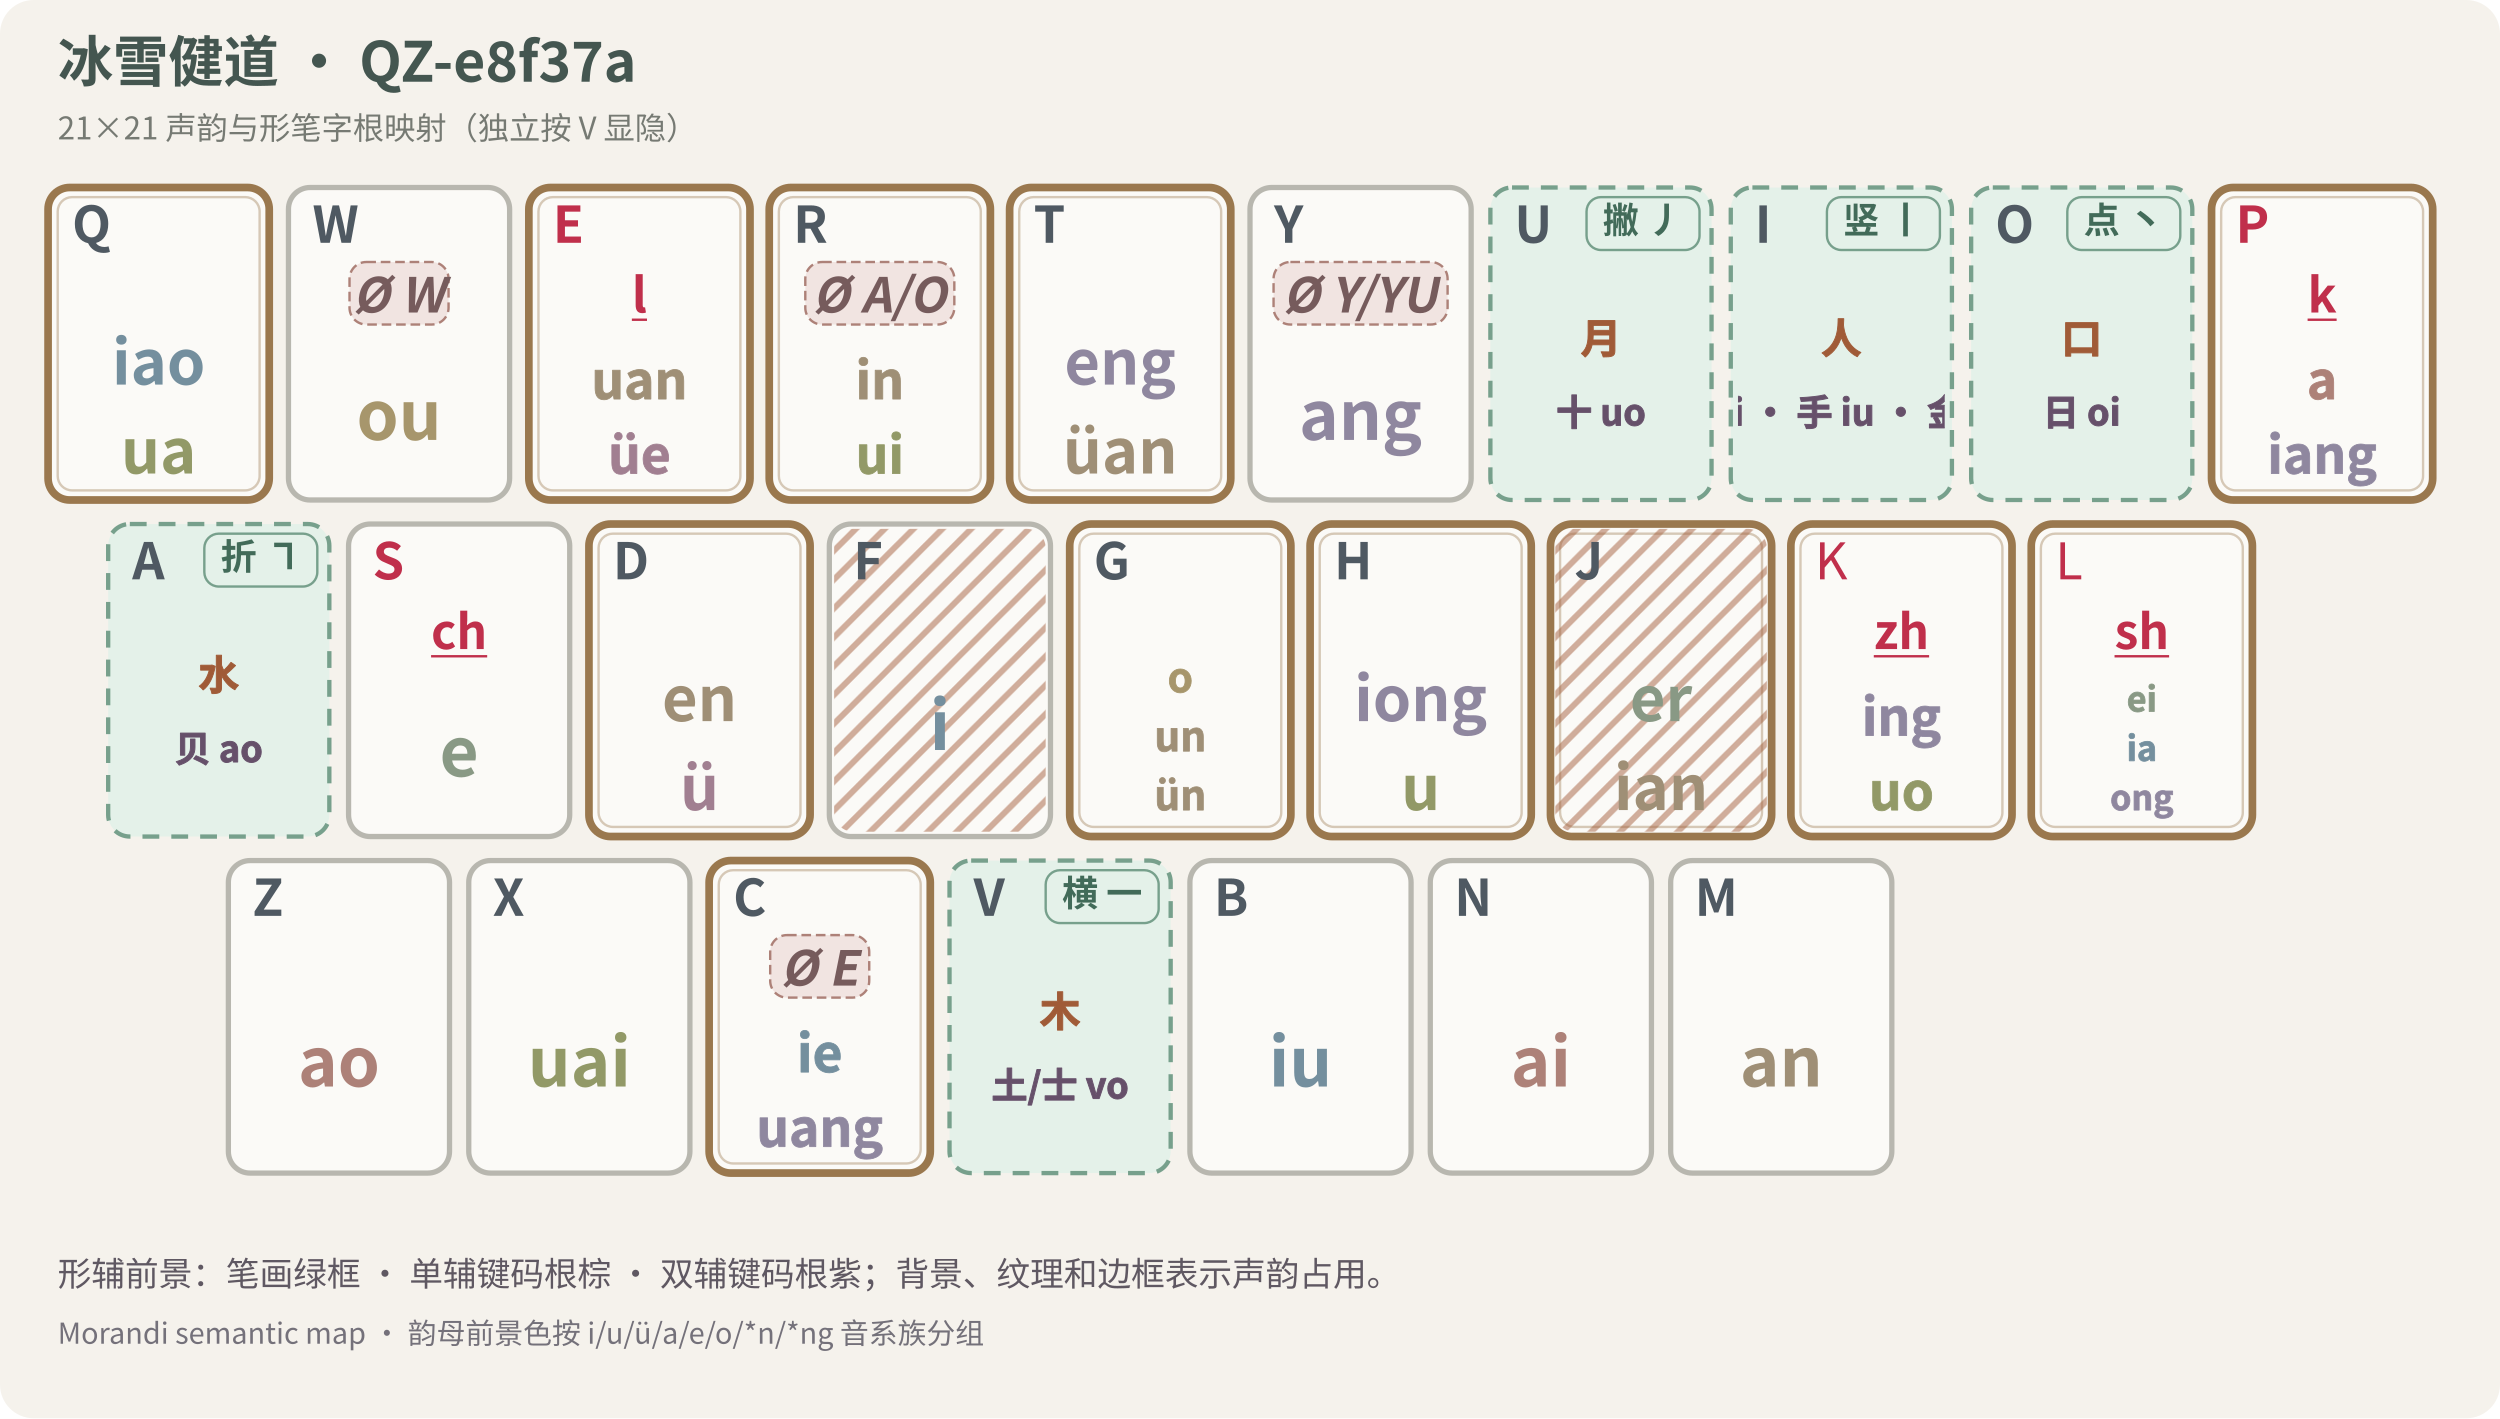
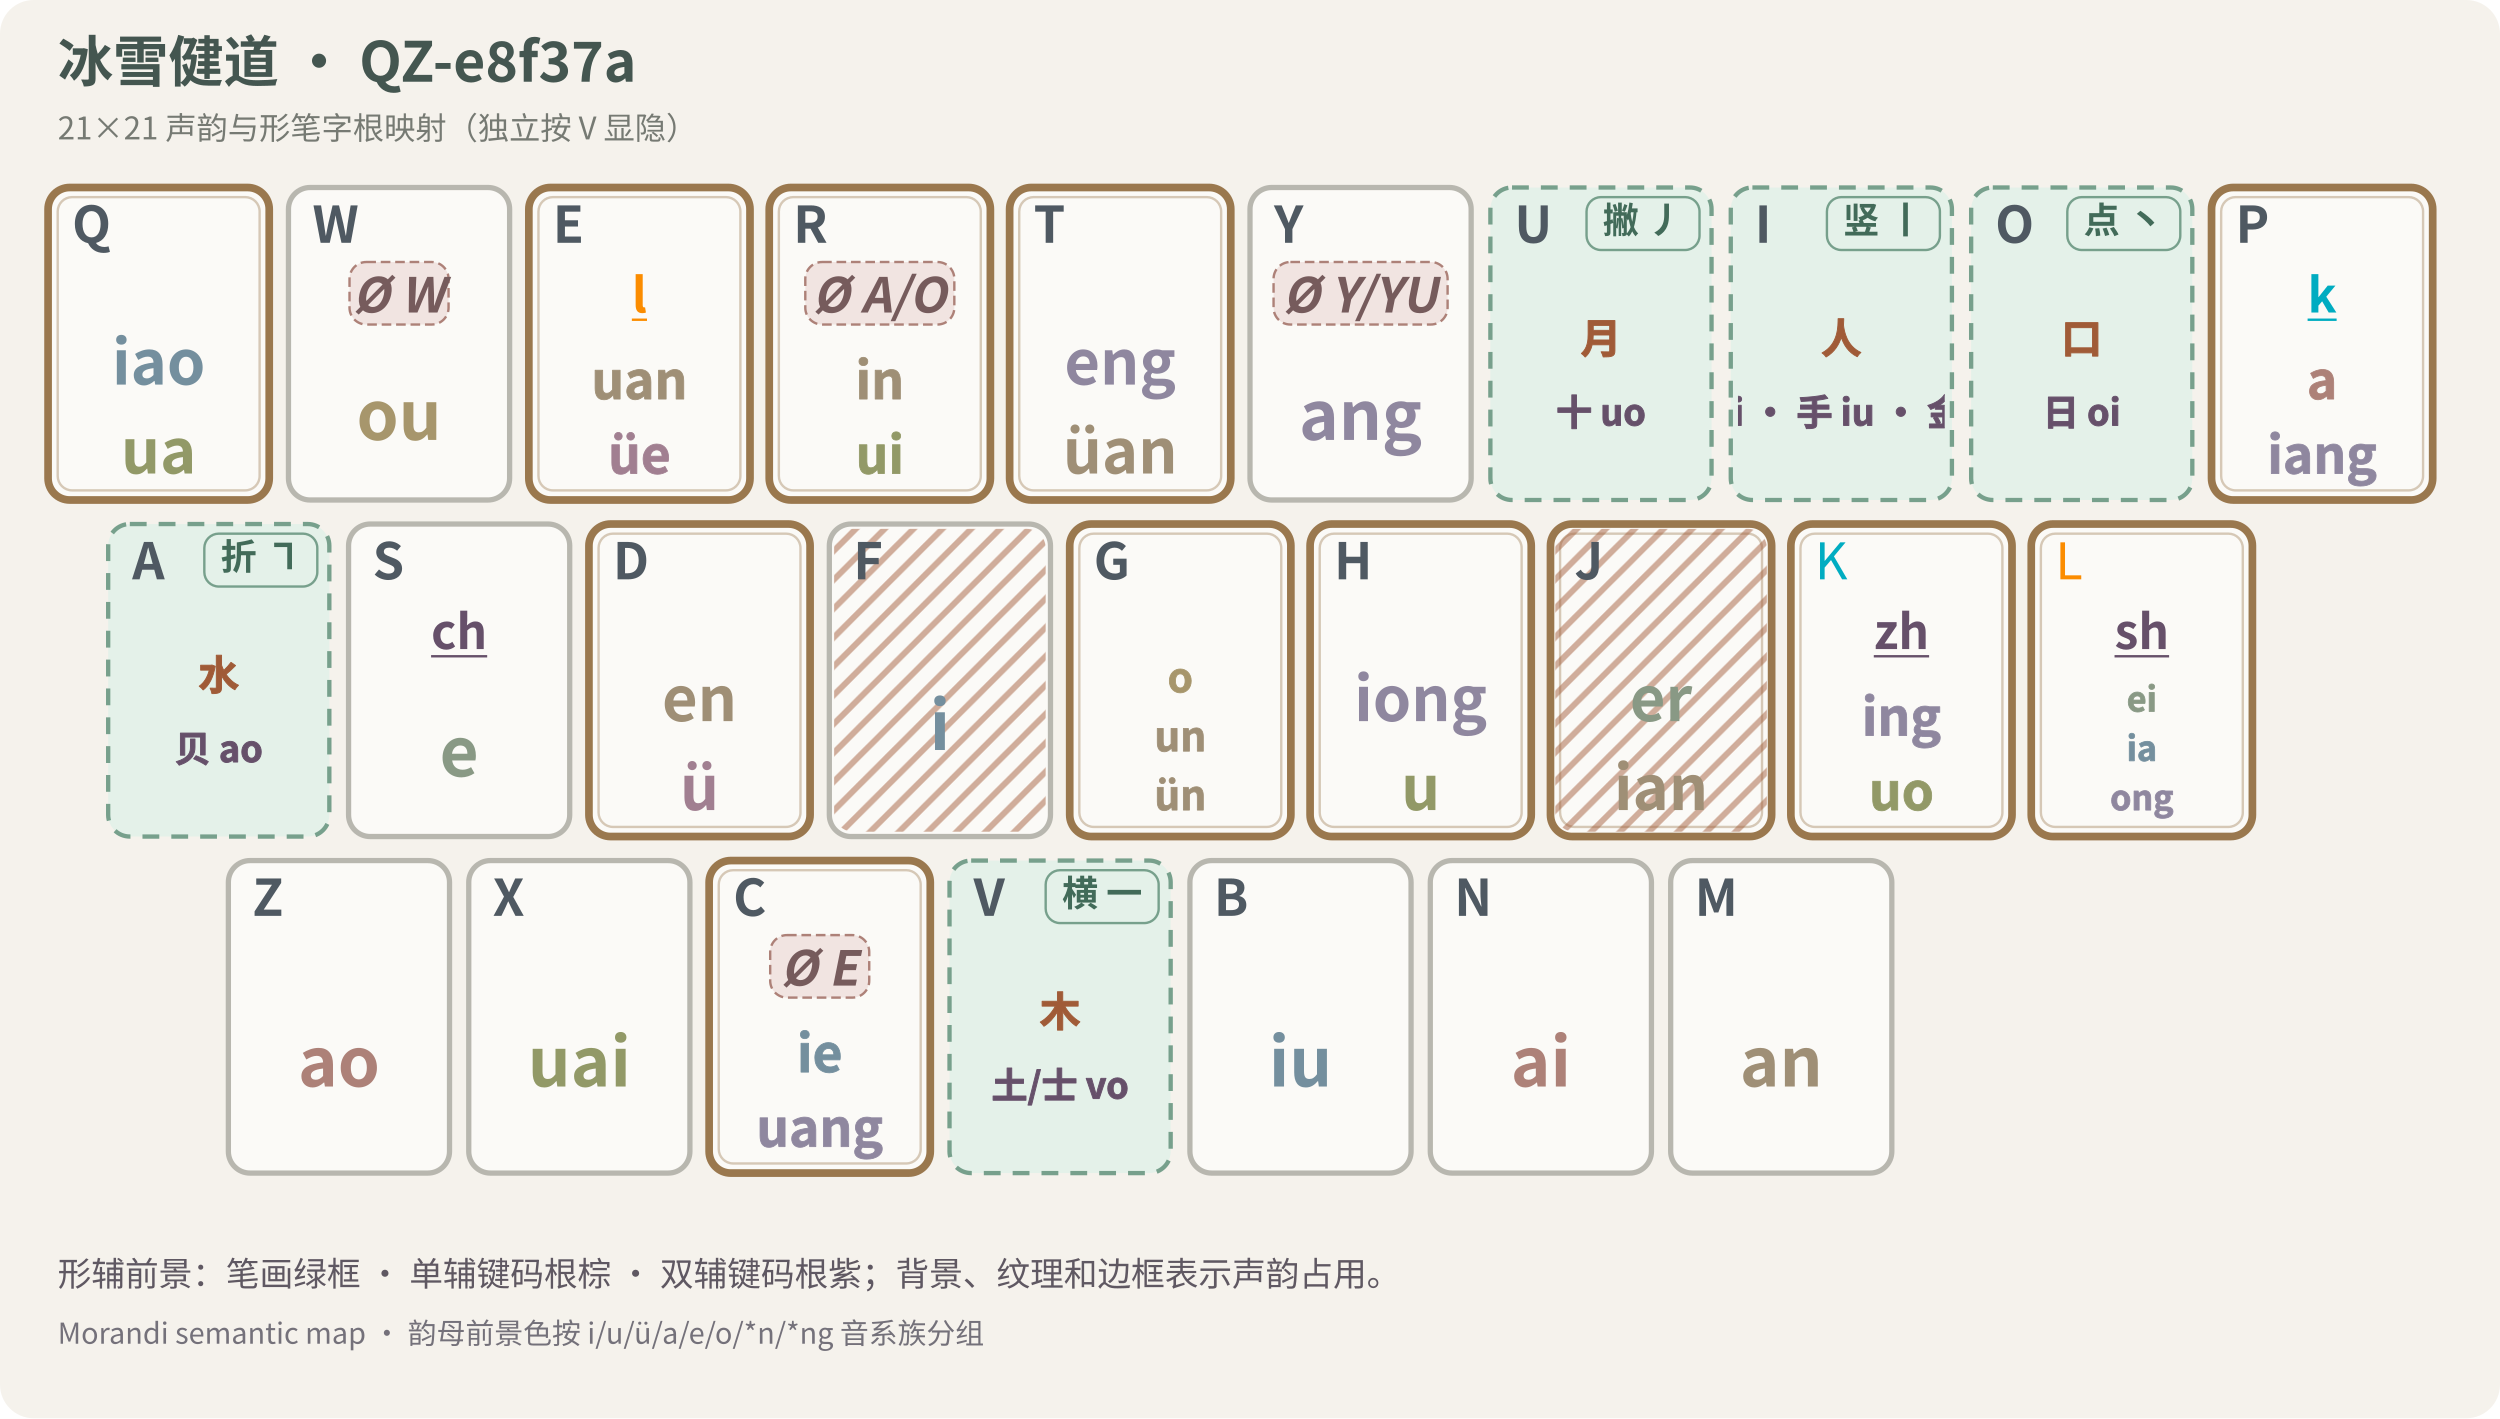
<svg xmlns="http://www.w3.org/2000/svg" class="keysvg nf4-keysvg" viewBox="0 0 1040 590" role="img" aria-labelledby="title desc">
  <defs>
    <pattern id="nf4-both" width="12" height="12" patternUnits="userSpaceOnUse">
      <rect width="12" height="12" fill="#fbfaf7" />
    </pattern>
    <pattern id="nf4-ionly" width="9" height="9" patternUnits="userSpaceOnUse">
      <rect width="9" height="9" fill="#e3eef4" />
      <path d="M2 0V9M7 0V9" stroke="#7399ad" stroke-opacity=".18" />
    </pattern>
    <pattern id="nf4-ronly" width="10" height="10" patternUnits="userSpaceOnUse">
      <rect width="10" height="10" fill="#f6ebd6" />
      <circle cx="3" cy="3" r="1.15" fill="#b39253" fill-opacity=".3" />
    </pattern>
    <pattern id="nf4-none" width="10" height="10" patternUnits="userSpaceOnUse">
      <rect width="10" height="10" fill="#eeece8" />
      <path d="M0 10L10 0" stroke="#aaa6a4" stroke-opacity=".14" />
    </pattern>
    <pattern id="nf4-multi" width="9" height="9" patternUnits="userSpaceOnUse">
      <rect width="9" height="9" fill="#f8efe2" />
      <path d="M-2 2L2-2M0 9L9 0M7 11L11 7" stroke="#9a784e" stroke-width="1.6" stroke-opacity=".27" />
    </pattern>
    <pattern id="nf4-anchor" width="12" height="12" patternUnits="userSpaceOnUse">
      <path d="M-3 3L3-3M0 12L12 0M9 15L15 9" stroke="#a05b37" stroke-width="2.5" stroke-opacity=".48" />
    </pattern>
  </defs>
  <rect width="1040" height="590" rx="14" fill="#f5f2ec" />
  <text x="24" y="34" font-family="Microsoft YaHei UI, Noto Sans CJK SC, sans-serif" font-size="23" fill="#445650" text-anchor="start" font-weight="760">冰雪健道 · QZ-e8f37a</text>
  <text x="24" y="58" font-family="Microsoft YaHei UI, Noto Sans CJK SC, sans-serif" font-size="13" fill="#767a73" text-anchor="start" font-weight="500">21×21 声韵与形笔字根映射（独立按 V 显隐）</text>
  <g data-key="Q" data-role="sound" data-multi="true">
    <clipPath id="snow_jiandao-clip-0-0">
      <rect x="23" y="81" width="86" height="124" rx="7" />
    </clipPath>
    <rect x="20" y="78" width="92" height="130" rx="9" fill="#fbfaf7" stroke="#9a784e" stroke-width="3.2" />
    <rect x="24" y="82" width="84" height="122" rx="6" fill="none" stroke="#9a784e" stroke-opacity=".38" />
    <g clip-path="url(#snow_jiandao-clip-0-0)">
      <text x="30" y="101" font-family="Microsoft YaHei UI, Noto Sans CJK SC, sans-serif" font-size="21" fill="#4f5962" text-anchor="start" font-weight="800" data-key-label="true">Q</text>
      <text x="66" y="160" font-family="Microsoft YaHei UI, Noto Sans CJK SC, sans-serif" font-size="25.53" fill="#748f9e" text-anchor="middle" font-weight="600" data-final="iao">iao</text>
      <text x="66" y="197" font-family="Microsoft YaHei UI, Noto Sans CJK SC, sans-serif" font-size="25.53" fill="#929967" text-anchor="middle" font-weight="600" data-final="ua">ua</text>
    </g>
  </g>
  <g data-key="W" data-role="sound">
    <clipPath id="snow_jiandao-clip-0-1">
      <rect x="123" y="81" width="86" height="124" rx="7" />
    </clipPath>
    <rect x="120" y="78" width="92" height="130" rx="9" fill="#fbfaf7" stroke="#b8b7af" stroke-width="2.2" />
    <g clip-path="url(#snow_jiandao-clip-0-1)">
      <text x="130" y="101" font-family="Microsoft YaHei UI, Noto Sans CJK SC, sans-serif" font-size="21" fill="#4f5962" text-anchor="start" font-weight="800" data-key-label="true">W</text>
      <rect x="145.4" y="109" width="41.2" height="26" rx="7" fill="#f1e4e1" stroke="#ad8178" stroke-dasharray="4 2" />
      <text x="166" y="130" text-anchor="middle" font-family="Microsoft YaHei UI, Noto Sans CJK SC, sans-serif" font-size="20" font-weight="700" font-style="italic" fill="#765b5c">Ø W</text>
      <text x="166" y="183" font-family="Microsoft YaHei UI, Noto Sans CJK SC, sans-serif" font-size="28" fill="#a7966c" text-anchor="middle" font-weight="600" data-final="ou">ou</text>
    </g>
  </g>
  <g data-key="E" data-role="sound" data-multi="true">
    <clipPath id="snow_jiandao-clip-0-2">
      <rect x="223" y="81" width="86" height="124" rx="7" />
    </clipPath>
    <rect x="220" y="78" width="92" height="130" rx="9" fill="#fbfaf7" stroke="#9a784e" stroke-width="3.2" />
    <rect x="224" y="82" width="84" height="122" rx="6" fill="none" stroke="#9a784e" stroke-opacity=".38" />
    <g clip-path="url(#snow_jiandao-clip-0-2)">
-       <text x="230" y="101" font-family="Microsoft YaHei UI, Noto Sans CJK SC, sans-serif" font-size="21" fill="#c02f4b" text-anchor="start" font-weight="800" data-key-label="true">E</text>
-       <text x="266" y="130" text-anchor="middle" font-family="Microsoft YaHei UI, Noto Sans CJK SC, sans-serif" font-size="20" font-weight="700" text-decoration="underline" fill="#c02f4b">l</text>
+       <text x="230" y="101" font-family="Microsoft YaHei UI, Noto Sans CJK SC, sans-serif" font-size="21" fill="#4f5962" text-anchor="start" font-weight="800" data-key-label="true">E</text>
+       <text x="266" y="130" text-anchor="middle" font-family="Microsoft YaHei UI, Noto Sans CJK SC, sans-serif" font-size="20" font-weight="700" text-decoration="underline" fill="#fb8c00">l</text>
      <text x="266" y="166" font-family="Microsoft YaHei UI, Noto Sans CJK SC, sans-serif" font-size="21.39" fill="#9f8f76" text-anchor="middle" font-weight="800" data-final="uan" paint-order="stroke" stroke="#9f8f76" stroke-width="0.35" stroke-linejoin="round">uan</text>
      <text x="266" y="197" font-family="Microsoft YaHei UI, Noto Sans CJK SC, sans-serif" font-size="21.39" fill="#a17f91" text-anchor="middle" font-weight="800" data-final="ve" paint-order="stroke" stroke="#a17f91" stroke-width="0.35" stroke-linejoin="round">üe</text>
    </g>
  </g>
  <g data-key="R" data-role="sound" data-multi="true">
    <clipPath id="snow_jiandao-clip-0-3">
      <rect x="323" y="81" width="86" height="124" rx="7" />
    </clipPath>
    <rect x="320" y="78" width="92" height="130" rx="9" fill="#fbfaf7" stroke="#9a784e" stroke-width="3.2" />
    <rect x="324" y="82" width="84" height="122" rx="6" fill="none" stroke="#9a784e" stroke-opacity=".38" />
    <g clip-path="url(#snow_jiandao-clip-0-3)">
      <text x="330" y="101" font-family="Microsoft YaHei UI, Noto Sans CJK SC, sans-serif" font-size="21" fill="#4f5962" text-anchor="start" font-weight="800" data-key-label="true">R</text>
      <rect x="335" y="109" width="62" height="26" rx="7" fill="#f1e4e1" stroke="#ad8178" stroke-dasharray="4 2" />
      <text x="366" y="130" text-anchor="middle" font-family="Microsoft YaHei UI, Noto Sans CJK SC, sans-serif" font-size="20" font-weight="700" font-style="italic" fill="#765b5c">Ø A/O</text>
      <text x="366" y="166" font-family="Microsoft YaHei UI, Noto Sans CJK SC, sans-serif" font-size="21.39" fill="#9f8f76" text-anchor="middle" font-weight="800" data-final="in" paint-order="stroke" stroke="#9f8f76" stroke-width="0.35" stroke-linejoin="round">in</text>
      <text x="366" y="197" font-family="Microsoft YaHei UI, Noto Sans CJK SC, sans-serif" font-size="21.39" fill="#929967" text-anchor="middle" font-weight="800" data-final="ui" paint-order="stroke" stroke="#929967" stroke-width="0.35" stroke-linejoin="round">ui</text>
    </g>
  </g>
  <g data-key="T" data-role="sound" data-multi="true">
    <clipPath id="snow_jiandao-clip-0-4">
      <rect x="423" y="81" width="86" height="124" rx="7" />
    </clipPath>
    <rect x="420" y="78" width="92" height="130" rx="9" fill="#fbfaf7" stroke="#9a784e" stroke-width="3.2" />
    <rect x="424" y="82" width="84" height="122" rx="6" fill="none" stroke="#9a784e" stroke-opacity=".38" />
    <g clip-path="url(#snow_jiandao-clip-0-4)">
      <text x="430" y="101" font-family="Microsoft YaHei UI, Noto Sans CJK SC, sans-serif" font-size="21" fill="#4f5962" text-anchor="start" font-weight="800" data-key-label="true">T</text>
      <text x="466" y="160" font-family="Microsoft YaHei UI, Noto Sans CJK SC, sans-serif" font-size="25.53" fill="#8f879f" text-anchor="middle" font-weight="600" data-final="eng">eng</text>
      <text x="466" y="197" font-family="Microsoft YaHei UI, Noto Sans CJK SC, sans-serif" font-size="25.53" fill="#9f8f76" text-anchor="middle" font-weight="600" data-final="van">üan</text>
    </g>
  </g>
  <g data-key="Y" data-role="sound">
    <clipPath id="snow_jiandao-clip-0-5">
      <rect x="523" y="81" width="86" height="124" rx="7" />
    </clipPath>
    <rect x="520" y="78" width="92" height="130" rx="9" fill="#fbfaf7" stroke="#b8b7af" stroke-width="2.2" />
    <g clip-path="url(#snow_jiandao-clip-0-5)">
      <text x="530" y="101" font-family="Microsoft YaHei UI, Noto Sans CJK SC, sans-serif" font-size="21" fill="#4f5962" text-anchor="start" font-weight="800" data-key-label="true">Y</text>
      <rect x="529.8" y="109" width="72.4" height="26" rx="7" fill="#f1e4e1" stroke="#ad8178" stroke-dasharray="4 2" />
      <text x="566" y="130" text-anchor="middle" font-family="Microsoft YaHei UI, Noto Sans CJK SC, sans-serif" font-size="20" font-weight="700" font-style="italic" fill="#765b5c">Ø Y/YU</text>
      <text x="566" y="183" font-family="Microsoft YaHei UI, Noto Sans CJK SC, sans-serif" font-size="28" fill="#8f879f" text-anchor="middle" font-weight="600" data-final="ang">ang</text>
    </g>
  </g>
  <g data-key="U" data-role="auxiliary-only">
    <clipPath id="snow_jiandao-clip-0-6">
      <rect x="623" y="81" width="86" height="124" rx="7" />
    </clipPath>
    <rect x="620" y="78" width="92" height="130" rx="9" fill="#e4f1e9" stroke="#77a08c" stroke-width="1.8" stroke-dasharray="7 5" />
    <g clip-path="url(#snow_jiandao-clip-0-6)">
      <text x="630" y="101" font-family="Microsoft YaHei UI, Noto Sans CJK SC, sans-serif" font-size="21" fill="#4f5962" text-anchor="start" font-weight="800" data-key-label="true">U</text>
      <g data-aux-badge="stroke">
        <rect x="660" y="82" width="47" height="22" rx="6" fill="#e4f1e9" stroke="#77a08c" />
        <text x="683.5" y="97" font-family="Microsoft YaHei UI, Noto Sans CJK SC, sans-serif" font-size="15" fill="#426b59" text-anchor="middle" font-weight="750" data-aux-kind="stroke">撇 丿</text>
      </g>
      <text x="666" y="147" font-family="Microsoft YaHei UI, Noto Sans CJK SC, sans-serif" font-size="17" fill="#a05b37" text-anchor="middle" font-weight="800" data-aux-kind="single-root" paint-order="stroke" stroke="#a05b37" stroke-width="0.4" stroke-linejoin="round">月</text>
      <text x="666" y="177" font-family="Microsoft YaHei UI, Noto Sans CJK SC, sans-serif" font-size="15" fill="#66506a" text-anchor="middle" font-weight="800" data-aux-kind="double-root" paint-order="stroke" stroke="#66506a" stroke-width="0.4" stroke-linejoin="round">十 uo</text>
    </g>
  </g>
  <g data-key="I" data-role="auxiliary-only">
    <clipPath id="snow_jiandao-clip-0-7">
      <rect x="723" y="81" width="86" height="124" rx="7" />
    </clipPath>
    <rect x="720" y="78" width="92" height="130" rx="9" fill="#e4f1e9" stroke="#77a08c" stroke-width="1.8" stroke-dasharray="7 5" />
    <g clip-path="url(#snow_jiandao-clip-0-7)">
      <text x="730" y="101" font-family="Microsoft YaHei UI, Noto Sans CJK SC, sans-serif" font-size="21" fill="#4f5962" text-anchor="start" font-weight="800" data-key-label="true">I</text>
      <g data-aux-badge="stroke">
        <rect x="760" y="82" width="47" height="22" rx="6" fill="#e4f1e9" stroke="#77a08c" />
        <text x="783.5" y="97" font-family="Microsoft YaHei UI, Noto Sans CJK SC, sans-serif" font-size="15" fill="#426b59" text-anchor="middle" font-weight="750" data-aux-kind="stroke">竖 丨</text>
      </g>
      <text x="766" y="147" font-family="Microsoft YaHei UI, Noto Sans CJK SC, sans-serif" font-size="17" fill="#a05b37" text-anchor="middle" font-weight="800" data-aux-kind="single-root" paint-order="stroke" stroke="#a05b37" stroke-width="0.4" stroke-linejoin="round">人</text>
      <text x="766" y="177" font-family="Microsoft YaHei UI, Noto Sans CJK SC, sans-serif" font-size="15" fill="#66506a" text-anchor="middle" font-weight="800" data-aux-kind="double-root" textLength="76" lengthAdjust="spacingAndGlyphs" paint-order="stroke" stroke="#66506a" stroke-width="0.4" stroke-linejoin="round">艹 ii · 手 iu · 金 io</text>
    </g>
  </g>
  <g data-key="O" data-role="auxiliary-only">
    <clipPath id="snow_jiandao-clip-0-8">
      <rect x="823" y="81" width="86" height="124" rx="7" />
    </clipPath>
    <rect x="820" y="78" width="92" height="130" rx="9" fill="#e4f1e9" stroke="#77a08c" stroke-width="1.8" stroke-dasharray="7 5" />
    <g clip-path="url(#snow_jiandao-clip-0-8)">
      <text x="830" y="101" font-family="Microsoft YaHei UI, Noto Sans CJK SC, sans-serif" font-size="21" fill="#4f5962" text-anchor="start" font-weight="800" data-key-label="true">O</text>
      <g data-aux-badge="stroke">
        <rect x="860" y="82" width="47" height="22" rx="6" fill="#e4f1e9" stroke="#77a08c" />
        <text x="883.5" y="97" font-family="Microsoft YaHei UI, Noto Sans CJK SC, sans-serif" font-size="15" fill="#426b59" text-anchor="middle" font-weight="750" data-aux-kind="stroke">点 丶</text>
      </g>
      <text x="866" y="147" font-family="Microsoft YaHei UI, Noto Sans CJK SC, sans-serif" font-size="17" fill="#a05b37" text-anchor="middle" font-weight="800" data-aux-kind="single-root" paint-order="stroke" stroke="#a05b37" stroke-width="0.4" stroke-linejoin="round">口</text>
      <text x="866" y="177" font-family="Microsoft YaHei UI, Noto Sans CJK SC, sans-serif" font-size="15" fill="#66506a" text-anchor="middle" font-weight="800" data-aux-kind="double-root" paint-order="stroke" stroke="#66506a" stroke-width="0.4" stroke-linejoin="round">日 oi</text>
    </g>
  </g>
  <g data-key="P" data-role="sound" data-multi="true">
    <clipPath id="snow_jiandao-clip-0-9">
      <rect x="923" y="81" width="86" height="124" rx="7" />
    </clipPath>
    <rect x="920" y="78" width="92" height="130" rx="9" fill="#fbfaf7" stroke="#9a784e" stroke-width="3.2" />
    <rect x="924" y="82" width="84" height="122" rx="6" fill="none" stroke="#9a784e" stroke-opacity=".38" />
    <g clip-path="url(#snow_jiandao-clip-0-9)">
-       <text x="930" y="101" font-family="Microsoft YaHei UI, Noto Sans CJK SC, sans-serif" font-size="21" fill="#c02f4b" text-anchor="start" font-weight="800" data-key-label="true">P</text>
-       <text x="966" y="130" text-anchor="middle" font-family="Microsoft YaHei UI, Noto Sans CJK SC, sans-serif" font-size="20" font-weight="700" text-decoration="underline" fill="#c02f4b">k</text>
+       <text x="930" y="101" font-family="Microsoft YaHei UI, Noto Sans CJK SC, sans-serif" font-size="21" fill="#4f5962" text-anchor="start" font-weight="800" data-key-label="true">P</text>
+       <text x="966" y="130" text-anchor="middle" font-family="Microsoft YaHei UI, Noto Sans CJK SC, sans-serif" font-size="20" font-weight="700" text-decoration="underline" fill="#00acc1">k</text>
      <text x="966" y="166" font-family="Microsoft YaHei UI, Noto Sans CJK SC, sans-serif" font-size="21.39" fill="#ad8178" text-anchor="middle" font-weight="800" data-final="a" paint-order="stroke" stroke="#ad8178" stroke-width="0.35" stroke-linejoin="round">a</text>
      <text x="966" y="197" font-family="Microsoft YaHei UI, Noto Sans CJK SC, sans-serif" font-size="21.39" fill="#8f879f" text-anchor="middle" font-weight="800" data-final="iang" paint-order="stroke" stroke="#8f879f" stroke-width="0.35" stroke-linejoin="round">iang</text>
    </g>
  </g>
  <g data-key="A" data-role="auxiliary-only">
    <clipPath id="snow_jiandao-clip-1-0">
      <rect x="48" y="221" width="86" height="124" rx="7" />
    </clipPath>
    <rect x="45" y="218" width="92" height="130" rx="9" fill="#e4f1e9" stroke="#77a08c" stroke-width="1.8" stroke-dasharray="7 5" />
    <g clip-path="url(#snow_jiandao-clip-1-0)">
      <text x="55" y="241" font-family="Microsoft YaHei UI, Noto Sans CJK SC, sans-serif" font-size="21" fill="#4f5962" text-anchor="start" font-weight="800" data-key-label="true">A</text>
      <g data-aux-badge="stroke">
        <rect x="85" y="222" width="47" height="22" rx="6" fill="#e4f1e9" stroke="#77a08c" />
        <text x="108.5" y="237" font-family="Microsoft YaHei UI, Noto Sans CJK SC, sans-serif" font-size="15" fill="#426b59" text-anchor="middle" font-weight="750" data-aux-kind="stroke">折 ㇕</text>
      </g>
      <text x="91" y="287" font-family="Microsoft YaHei UI, Noto Sans CJK SC, sans-serif" font-size="17" fill="#a05b37" text-anchor="middle" font-weight="800" data-aux-kind="single-root" paint-order="stroke" stroke="#a05b37" stroke-width="0.4" stroke-linejoin="round">水</text>
      <text x="91" y="317" font-family="Microsoft YaHei UI, Noto Sans CJK SC, sans-serif" font-size="15" fill="#66506a" text-anchor="middle" font-weight="800" data-aux-kind="double-root" paint-order="stroke" stroke="#66506a" stroke-width="0.4" stroke-linejoin="round">贝 ao</text>
    </g>
  </g>
  <g data-key="S" data-role="sound">
    <clipPath id="snow_jiandao-clip-1-1">
      <rect x="148" y="221" width="86" height="124" rx="7" />
    </clipPath>
    <rect x="145" y="218" width="92" height="130" rx="9" fill="#fbfaf7" stroke="#b8b7af" stroke-width="2.2" />
    <g clip-path="url(#snow_jiandao-clip-1-1)">
-       <text x="155" y="241" font-family="Microsoft YaHei UI, Noto Sans CJK SC, sans-serif" font-size="21" fill="#c02f4b" text-anchor="start" font-weight="800" data-key-label="true">S</text>
-       <text x="191" y="270" text-anchor="middle" font-family="Microsoft YaHei UI, Noto Sans CJK SC, sans-serif" font-size="20" font-weight="700" text-decoration="underline" fill="#c02f4b">ch</text>
+       <text x="155" y="241" font-family="Microsoft YaHei UI, Noto Sans CJK SC, sans-serif" font-size="21" fill="#4f5962" text-anchor="start" font-weight="800" data-key-label="true">S</text>
+       <text x="191" y="270" text-anchor="middle" font-family="Microsoft YaHei UI, Noto Sans CJK SC, sans-serif" font-size="20" font-weight="700" text-decoration="underline" fill="#66506a">ch</text>
      <text x="191" y="323" font-family="Microsoft YaHei UI, Noto Sans CJK SC, sans-serif" font-size="28" fill="#899985" text-anchor="middle" font-weight="600" data-final="e">e</text>
    </g>
  </g>
  <g data-key="D" data-role="sound" data-multi="true">
    <clipPath id="snow_jiandao-clip-1-2">
      <rect x="248" y="221" width="86" height="124" rx="7" />
    </clipPath>
    <rect x="245" y="218" width="92" height="130" rx="9" fill="#fbfaf7" stroke="#9a784e" stroke-width="3.2" />
    <rect x="249" y="222" width="84" height="122" rx="6" fill="none" stroke="#9a784e" stroke-opacity=".38" />
    <g clip-path="url(#snow_jiandao-clip-1-2)">
      <text x="255" y="241" font-family="Microsoft YaHei UI, Noto Sans CJK SC, sans-serif" font-size="21" fill="#4f5962" text-anchor="start" font-weight="800" data-key-label="true">D</text>
      <text x="291" y="300" font-family="Microsoft YaHei UI, Noto Sans CJK SC, sans-serif" font-size="25.53" fill="#9f8f76" text-anchor="middle" font-weight="600" data-final="en">en</text>
      <text x="291" y="337" font-family="Microsoft YaHei UI, Noto Sans CJK SC, sans-serif" font-size="25.53" fill="#a17f91" text-anchor="middle" font-weight="600" data-final="v">ü</text>
    </g>
  </g>
  <g data-key="F" data-role="sound">
    <clipPath id="snow_jiandao-clip-1-3">
      <rect x="348" y="221" width="86" height="124" rx="7" />
    </clipPath>
    <rect x="345" y="218" width="92" height="130" rx="9" fill="#fbfaf7" stroke="#b8b7af" stroke-width="2.2" />
    <rect x="347" y="220" width="88" height="126" rx="8" fill="url(#nf4-anchor)" pointer-events="none" />
    <g clip-path="url(#snow_jiandao-clip-1-3)">
      <text x="355" y="241" font-family="Microsoft YaHei UI, Noto Sans CJK SC, sans-serif" font-size="21" fill="#4f5962" text-anchor="start" font-weight="800" data-key-label="true">F</text>
      <text x="391" y="312" font-family="Microsoft YaHei UI, Noto Sans CJK SC, sans-serif" font-size="28" fill="#748f9e" text-anchor="middle" font-weight="600" data-final="i">i</text>
    </g>
  </g>
  <g data-key="G" data-role="sound" data-multi="true">
    <clipPath id="snow_jiandao-clip-1-4">
      <rect x="448" y="221" width="86" height="124" rx="7" />
    </clipPath>
    <rect x="445" y="218" width="92" height="130" rx="9" fill="#fbfaf7" stroke="#9a784e" stroke-width="3.2" />
    <rect x="449" y="222" width="84" height="122" rx="6" fill="none" stroke="#9a784e" stroke-opacity=".38" />
    <g clip-path="url(#snow_jiandao-clip-1-4)">
      <text x="455" y="241" font-family="Microsoft YaHei UI, Noto Sans CJK SC, sans-serif" font-size="21" fill="#4f5962" text-anchor="start" font-weight="800" data-key-label="true">G</text>
      <text x="491" y="288" font-family="Microsoft YaHei UI, Noto Sans CJK SC, sans-serif" font-size="16.905" fill="#a7966c" text-anchor="middle" font-weight="800" data-final="o" paint-order="stroke" stroke="#a7966c" stroke-width="0.35" stroke-linejoin="round">o</text>
      <text x="491" y="312.5" font-family="Microsoft YaHei UI, Noto Sans CJK SC, sans-serif" font-size="16.905" fill="#9f8f76" text-anchor="middle" font-weight="800" data-final="un" paint-order="stroke" stroke="#9f8f76" stroke-width="0.35" stroke-linejoin="round">un</text>
      <text x="491" y="337" font-family="Microsoft YaHei UI, Noto Sans CJK SC, sans-serif" font-size="16.905" fill="#9f8f76" text-anchor="middle" font-weight="800" data-final="vn" paint-order="stroke" stroke="#9f8f76" stroke-width="0.35" stroke-linejoin="round">ün</text>
    </g>
  </g>
  <g data-key="H" data-role="sound" data-multi="true">
    <clipPath id="snow_jiandao-clip-1-5">
      <rect x="548" y="221" width="86" height="124" rx="7" />
    </clipPath>
    <rect x="545" y="218" width="92" height="130" rx="9" fill="#fbfaf7" stroke="#9a784e" stroke-width="3.2" />
    <rect x="549" y="222" width="84" height="122" rx="6" fill="none" stroke="#9a784e" stroke-opacity=".38" />
    <g clip-path="url(#snow_jiandao-clip-1-5)">
      <text x="555" y="241" font-family="Microsoft YaHei UI, Noto Sans CJK SC, sans-serif" font-size="21" fill="#4f5962" text-anchor="start" font-weight="800" data-key-label="true">H</text>
      <text x="591" y="300" font-family="Microsoft YaHei UI, Noto Sans CJK SC, sans-serif" font-size="25.53" fill="#8f879f" text-anchor="middle" font-weight="600" data-final="iong">iong</text>
      <text x="591" y="337" font-family="Microsoft YaHei UI, Noto Sans CJK SC, sans-serif" font-size="25.53" fill="#929967" text-anchor="middle" font-weight="600" data-final="u">u</text>
    </g>
  </g>
  <g data-key="J" data-role="sound" data-multi="true">
    <clipPath id="snow_jiandao-clip-1-6">
      <rect x="648" y="221" width="86" height="124" rx="7" />
    </clipPath>
    <rect x="645" y="218" width="92" height="130" rx="9" fill="#fbfaf7" stroke="#9a784e" stroke-width="3.2" />
    <rect x="649" y="222" width="84" height="122" rx="6" fill="none" stroke="#9a784e" stroke-opacity=".38" />
    <rect x="647" y="220" width="88" height="126" rx="8" fill="url(#nf4-anchor)" pointer-events="none" />
    <g clip-path="url(#snow_jiandao-clip-1-6)">
      <text x="655" y="241" font-family="Microsoft YaHei UI, Noto Sans CJK SC, sans-serif" font-size="21" fill="#4f5962" text-anchor="start" font-weight="800" data-key-label="true">J</text>
      <text x="691" y="300" font-family="Microsoft YaHei UI, Noto Sans CJK SC, sans-serif" font-size="25.53" fill="#899985" text-anchor="middle" font-weight="600" data-final="er">er</text>
      <text x="691" y="337" font-family="Microsoft YaHei UI, Noto Sans CJK SC, sans-serif" font-size="25.53" fill="#9f8f76" text-anchor="middle" font-weight="600" data-final="ian">ian</text>
    </g>
  </g>
  <g data-key="K" data-role="sound" data-multi="true">
    <clipPath id="snow_jiandao-clip-1-7">
      <rect x="748" y="221" width="86" height="124" rx="7" />
    </clipPath>
    <rect x="745" y="218" width="92" height="130" rx="9" fill="#fbfaf7" stroke="#9a784e" stroke-width="3.2" />
    <rect x="749" y="222" width="84" height="122" rx="6" fill="none" stroke="#9a784e" stroke-opacity=".38" />
    <g clip-path="url(#snow_jiandao-clip-1-7)">
-       <text x="755" y="241" font-family="Microsoft YaHei UI, Noto Sans CJK SC, sans-serif" font-size="21" fill="#c02f4b" text-anchor="start" font-weight="500" data-key-label="true">K</text>
-       <text x="791" y="270" text-anchor="middle" font-family="Microsoft YaHei UI, Noto Sans CJK SC, sans-serif" font-size="20" font-weight="700" text-decoration="underline" fill="#c02f4b">zh</text>
+       <text x="755" y="241" font-family="Microsoft YaHei UI, Noto Sans CJK SC, sans-serif" font-size="21" fill="#00acc1" text-anchor="start" font-weight="500" data-key-label="true">K</text>
+       <text x="791" y="270" text-anchor="middle" font-family="Microsoft YaHei UI, Noto Sans CJK SC, sans-serif" font-size="20" font-weight="700" text-decoration="underline" fill="#66506a">zh</text>
      <text x="791" y="306" font-family="Microsoft YaHei UI, Noto Sans CJK SC, sans-serif" font-size="21.39" fill="#8f879f" text-anchor="middle" font-weight="800" data-final="ing" paint-order="stroke" stroke="#8f879f" stroke-width="0.35" stroke-linejoin="round">ing</text>
      <text x="791" y="337" font-family="Microsoft YaHei UI, Noto Sans CJK SC, sans-serif" font-size="21.39" fill="#929967" text-anchor="middle" font-weight="800" data-final="uo" paint-order="stroke" stroke="#929967" stroke-width="0.35" stroke-linejoin="round">uo</text>
    </g>
  </g>
  <g data-key="L" data-role="sound" data-multi="true">
    <clipPath id="snow_jiandao-clip-1-8">
      <rect x="848" y="221" width="86" height="124" rx="7" />
    </clipPath>
    <rect x="845" y="218" width="92" height="130" rx="9" fill="#fbfaf7" stroke="#9a784e" stroke-width="3.2" />
    <rect x="849" y="222" width="84" height="122" rx="6" fill="none" stroke="#9a784e" stroke-opacity=".38" />
    <g clip-path="url(#snow_jiandao-clip-1-8)">
-       <text x="855" y="241" font-family="Microsoft YaHei UI, Noto Sans CJK SC, sans-serif" font-size="21" fill="#c02f4b" text-anchor="start" font-weight="500" data-key-label="true">L</text>
-       <text x="891" y="270" text-anchor="middle" font-family="Microsoft YaHei UI, Noto Sans CJK SC, sans-serif" font-size="20" font-weight="700" text-decoration="underline" fill="#c02f4b">sh</text>
+       <text x="855" y="241" font-family="Microsoft YaHei UI, Noto Sans CJK SC, sans-serif" font-size="21" fill="#fb8c00" text-anchor="start" font-weight="500" data-key-label="true">L</text>
+       <text x="891" y="270" text-anchor="middle" font-family="Microsoft YaHei UI, Noto Sans CJK SC, sans-serif" font-size="20" font-weight="700" text-decoration="underline" fill="#66506a">sh</text>
      <text x="891" y="296" font-family="Microsoft YaHei UI, Noto Sans CJK SC, sans-serif" font-size="14.145" fill="#899985" text-anchor="middle" font-weight="800" data-final="ei" paint-order="stroke" stroke="#899985" stroke-width="0.35" stroke-linejoin="round">ei</text>
      <text x="891" y="316.5" font-family="Microsoft YaHei UI, Noto Sans CJK SC, sans-serif" font-size="14.145" fill="#748f9e" text-anchor="middle" font-weight="800" data-final="ia" paint-order="stroke" stroke="#748f9e" stroke-width="0.35" stroke-linejoin="round">ia</text>
      <text x="891" y="337" font-family="Microsoft YaHei UI, Noto Sans CJK SC, sans-serif" font-size="14.145" fill="#8f879f" text-anchor="middle" font-weight="800" data-final="ong" paint-order="stroke" stroke="#8f879f" stroke-width="0.35" stroke-linejoin="round">ong</text>
    </g>
  </g>
  <g data-key="Z" data-role="sound">
    <clipPath id="snow_jiandao-clip-2-0">
      <rect x="98" y="361" width="86" height="124" rx="7" />
    </clipPath>
    <rect x="95" y="358" width="92" height="130" rx="9" fill="#fbfaf7" stroke="#b8b7af" stroke-width="2.2" />
    <g clip-path="url(#snow_jiandao-clip-2-0)">
      <text x="105" y="381" font-family="Microsoft YaHei UI, Noto Sans CJK SC, sans-serif" font-size="21" fill="#4f5962" text-anchor="start" font-weight="800" data-key-label="true">Z</text>
      <text x="141" y="452" font-family="Microsoft YaHei UI, Noto Sans CJK SC, sans-serif" font-size="28" fill="#ad8178" text-anchor="middle" font-weight="600" data-final="ao">ao</text>
    </g>
  </g>
  <g data-key="X" data-role="sound">
    <clipPath id="snow_jiandao-clip-2-1">
      <rect x="198" y="361" width="86" height="124" rx="7" />
    </clipPath>
    <rect x="195" y="358" width="92" height="130" rx="9" fill="#fbfaf7" stroke="#b8b7af" stroke-width="2.2" />
    <g clip-path="url(#snow_jiandao-clip-2-1)">
      <text x="205" y="381" font-family="Microsoft YaHei UI, Noto Sans CJK SC, sans-serif" font-size="21" fill="#4f5962" text-anchor="start" font-weight="800" data-key-label="true">X</text>
      <text x="241" y="452" font-family="Microsoft YaHei UI, Noto Sans CJK SC, sans-serif" font-size="28" fill="#929967" text-anchor="middle" font-weight="600" data-final="uai">uai</text>
    </g>
  </g>
  <g data-key="C" data-role="sound" data-multi="true">
    <clipPath id="snow_jiandao-clip-2-2">
      <rect x="298" y="361" width="86" height="124" rx="7" />
    </clipPath>
    <rect x="295" y="358" width="92" height="130" rx="9" fill="#fbfaf7" stroke="#9a784e" stroke-width="3.2" />
    <rect x="299" y="362" width="84" height="122" rx="6" fill="none" stroke="#9a784e" stroke-opacity=".38" />
    <g clip-path="url(#snow_jiandao-clip-2-2)">
      <text x="305" y="381" font-family="Microsoft YaHei UI, Noto Sans CJK SC, sans-serif" font-size="21" fill="#4f5962" text-anchor="start" font-weight="800" data-key-label="true">C</text>
      <rect x="320.4" y="389" width="41.2" height="26" rx="7" fill="#f1e4e1" stroke="#ad8178" stroke-dasharray="4 2" />
      <text x="341" y="410" text-anchor="middle" font-family="Microsoft YaHei UI, Noto Sans CJK SC, sans-serif" font-size="20" font-weight="700" font-style="italic" fill="#765b5c">Ø E</text>
      <text x="341" y="446" font-family="Microsoft YaHei UI, Noto Sans CJK SC, sans-serif" font-size="21.39" fill="#748f9e" text-anchor="middle" font-weight="800" data-final="ie" paint-order="stroke" stroke="#748f9e" stroke-width="0.35" stroke-linejoin="round">ie</text>
      <text x="341" y="477" font-family="Microsoft YaHei UI, Noto Sans CJK SC, sans-serif" font-size="21.39" fill="#8f879f" text-anchor="middle" font-weight="800" data-final="uang" paint-order="stroke" stroke="#8f879f" stroke-width="0.35" stroke-linejoin="round">uang</text>
    </g>
  </g>
  <g data-key="V" data-role="auxiliary-only">
    <clipPath id="snow_jiandao-clip-2-3">
      <rect x="398" y="361" width="86" height="124" rx="7" />
    </clipPath>
    <rect x="395" y="358" width="92" height="130" rx="9" fill="#e4f1e9" stroke="#77a08c" stroke-width="1.8" stroke-dasharray="7 5" />
    <g clip-path="url(#snow_jiandao-clip-2-3)">
      <text x="405" y="381" font-family="Microsoft YaHei UI, Noto Sans CJK SC, sans-serif" font-size="21" fill="#4f5962" text-anchor="start" font-weight="800" data-key-label="true">V</text>
      <g data-aux-badge="stroke">
        <rect x="435" y="362" width="47" height="22" rx="6" fill="#e4f1e9" stroke="#77a08c" />
        <text x="458.5" y="377" font-family="Microsoft YaHei UI, Noto Sans CJK SC, sans-serif" font-size="15" fill="#426b59" text-anchor="middle" font-weight="750" data-aux-kind="stroke">横 一</text>
      </g>
      <text x="441" y="427" font-family="Microsoft YaHei UI, Noto Sans CJK SC, sans-serif" font-size="17" fill="#a05b37" text-anchor="middle" font-weight="800" data-aux-kind="single-root" paint-order="stroke" stroke="#a05b37" stroke-width="0.4" stroke-linejoin="round">木</text>
      <text x="441" y="457" font-family="Microsoft YaHei UI, Noto Sans CJK SC, sans-serif" font-size="15" fill="#66506a" text-anchor="middle" font-weight="800" data-aux-kind="double-root" paint-order="stroke" stroke="#66506a" stroke-width="0.4" stroke-linejoin="round">土/士 vo</text>
    </g>
  </g>
  <g data-key="B" data-role="sound">
    <clipPath id="snow_jiandao-clip-2-4">
      <rect x="498" y="361" width="86" height="124" rx="7" />
    </clipPath>
    <rect x="495" y="358" width="92" height="130" rx="9" fill="#fbfaf7" stroke="#b8b7af" stroke-width="2.2" />
    <g clip-path="url(#snow_jiandao-clip-2-4)">
      <text x="505" y="381" font-family="Microsoft YaHei UI, Noto Sans CJK SC, sans-serif" font-size="21" fill="#4f5962" text-anchor="start" font-weight="800" data-key-label="true">B</text>
      <text x="541" y="452" font-family="Microsoft YaHei UI, Noto Sans CJK SC, sans-serif" font-size="28" fill="#748f9e" text-anchor="middle" font-weight="600" data-final="iu">iu</text>
    </g>
  </g>
  <g data-key="N" data-role="sound">
    <clipPath id="snow_jiandao-clip-2-5">
      <rect x="598" y="361" width="86" height="124" rx="7" />
    </clipPath>
    <rect x="595" y="358" width="92" height="130" rx="9" fill="#fbfaf7" stroke="#b8b7af" stroke-width="2.2" />
    <g clip-path="url(#snow_jiandao-clip-2-5)">
      <text x="605" y="381" font-family="Microsoft YaHei UI, Noto Sans CJK SC, sans-serif" font-size="21" fill="#4f5962" text-anchor="start" font-weight="800" data-key-label="true">N</text>
      <text x="641" y="452" font-family="Microsoft YaHei UI, Noto Sans CJK SC, sans-serif" font-size="28" fill="#ad8178" text-anchor="middle" font-weight="600" data-final="ai">ai</text>
    </g>
  </g>
  <g data-key="M" data-role="sound">
    <clipPath id="snow_jiandao-clip-2-6">
      <rect x="698" y="361" width="86" height="124" rx="7" />
    </clipPath>
    <rect x="695" y="358" width="92" height="130" rx="9" fill="#fbfaf7" stroke="#b8b7af" stroke-width="2.2" />
    <g clip-path="url(#snow_jiandao-clip-2-6)">
      <text x="705" y="381" font-family="Microsoft YaHei UI, Noto Sans CJK SC, sans-serif" font-size="21" fill="#4f5962" text-anchor="start" font-weight="800" data-key-label="true">M</text>
      <text x="741" y="452" font-family="Microsoft YaHei UI, Noto Sans CJK SC, sans-serif" font-size="28" fill="#9f8f76" text-anchor="middle" font-weight="600" data-final="an">an</text>
    </g>
  </g>
  <text x="24" y="535" font-family="Microsoft YaHei UI, Noto Sans CJK SC, sans-serif" font-size="14" fill="#5f5862" text-anchor="start" font-weight="500">形辅前景：笔画绿框 · 单辅键码根棕 · 双辅键码根紫；背景、纹理和边框表示声韵占用。</text>
  <text x="24" y="559" font-family="Microsoft YaHei UI, Noto Sans CJK SC, sans-serif" font-size="12" fill="#74717a" text-anchor="start" font-weight="500">Morandi semantic map · 韵母前景色按 i/u/ü/a/e/o/*n/*ng 音系族分组</text>
</svg>
